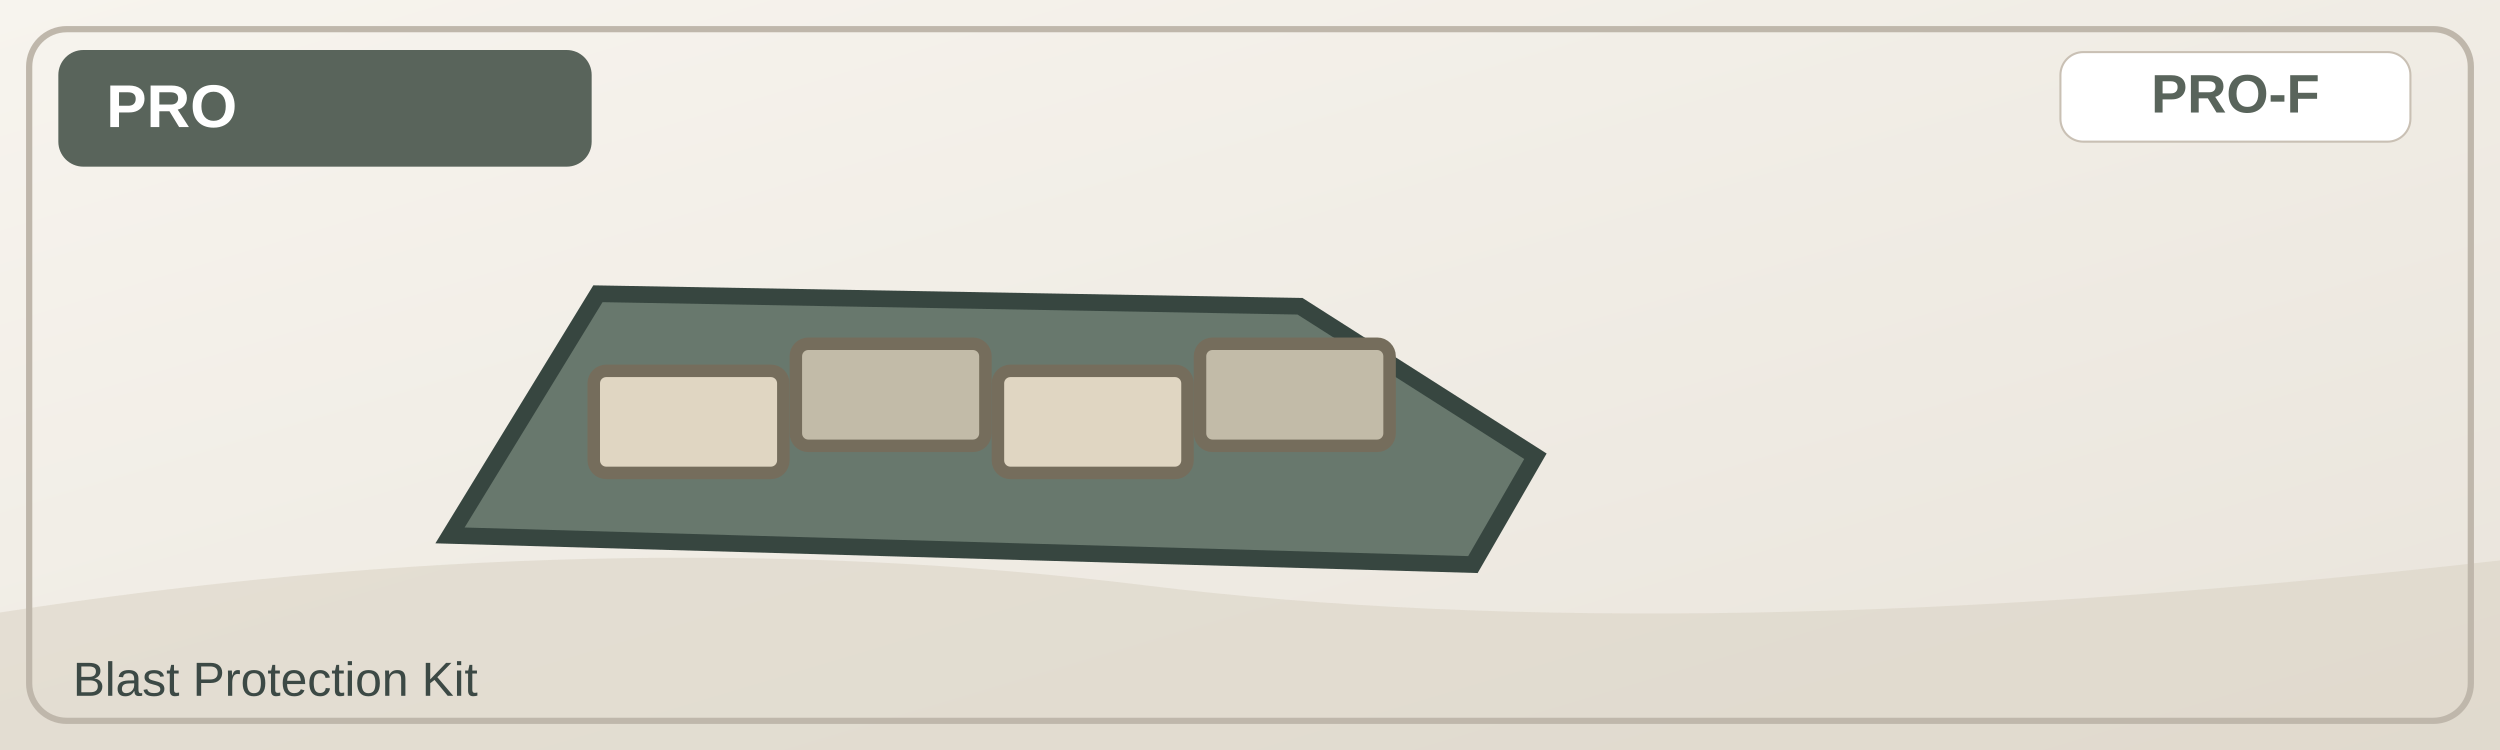
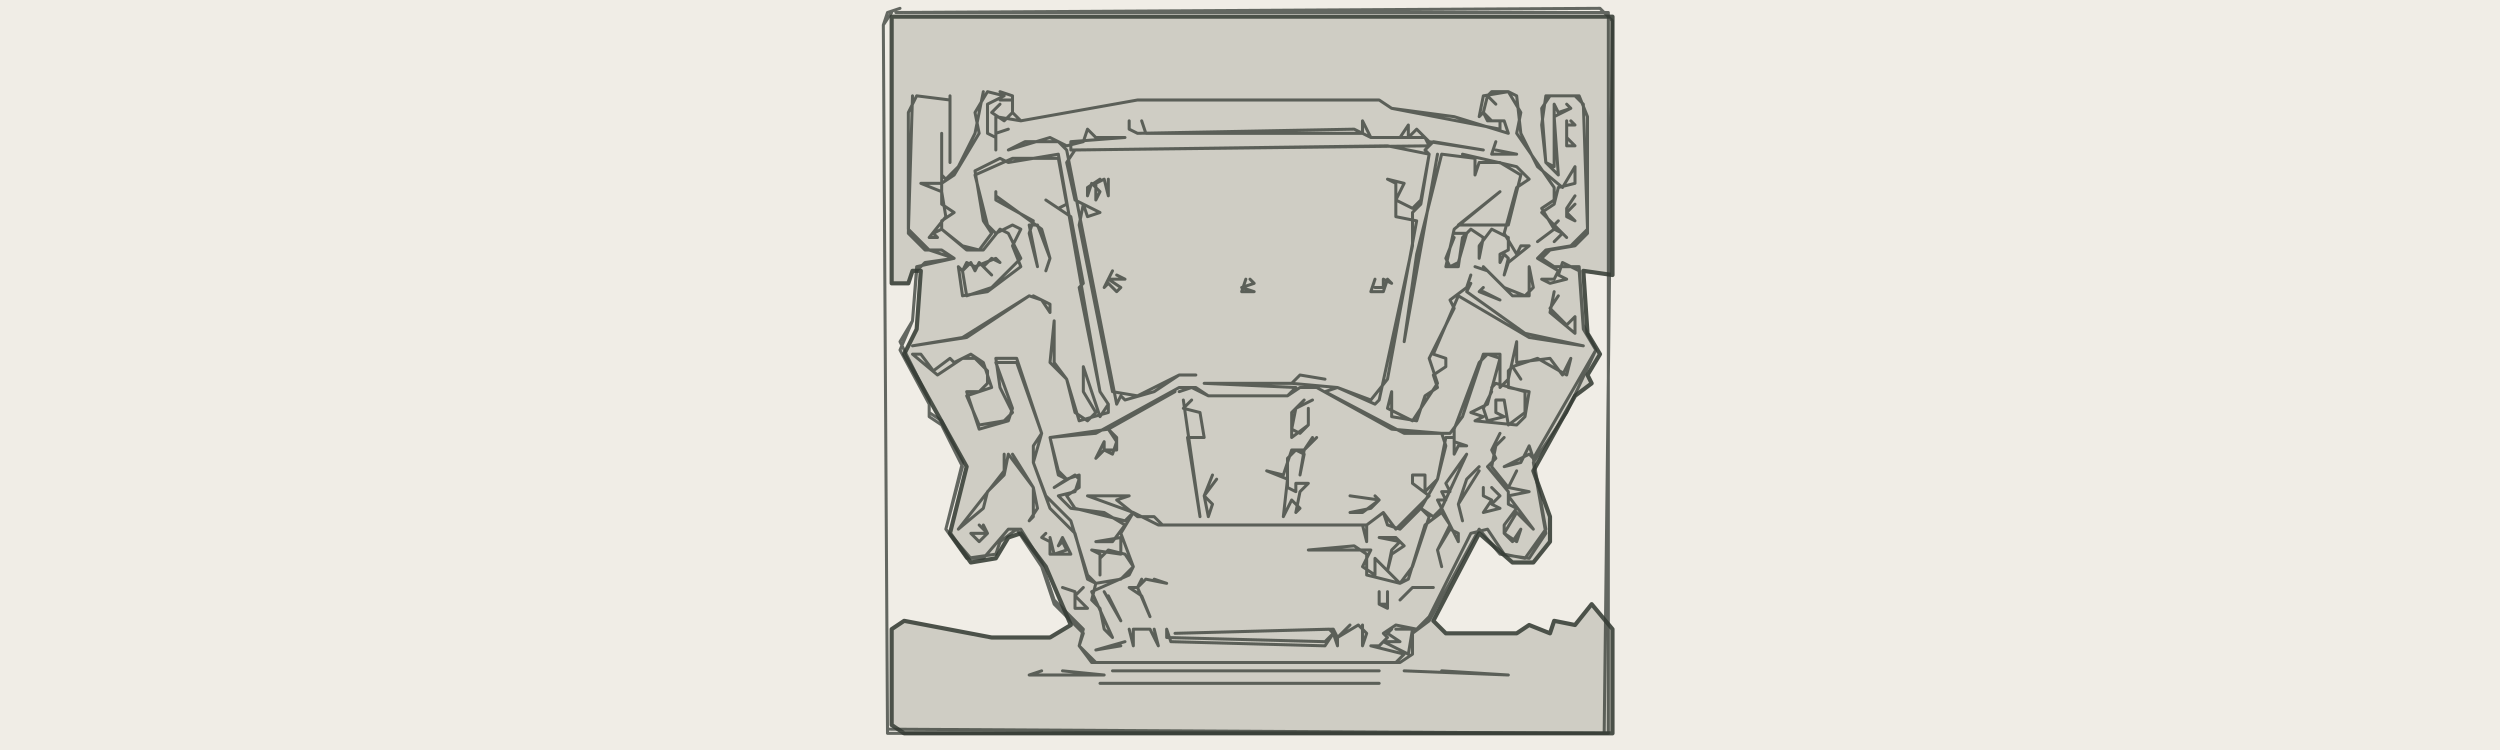
- <svg xmlns="http://www.w3.org/2000/svg" viewBox="0 0 1200 360" role="img" aria-label="Blast Protection Kit">
-   <defs>
-     <linearGradient id="bg" x2="1" y2="1">
-       <stop stop-color="#f7f4ee" />
-       <stop offset="1" stop-color="#e9e4db" />
-     </linearGradient>
-   </defs>
-   <rect width="1200" height="360" fill="url(#bg)" />
-   <path d="M0 294 Q290 249 550 281 T1200 269 V360 H0Z" fill="#d9d2c3" opacity=".55" />
-   <rect x="28" y="24" width="256" height="56" rx="12" fill="#59645b" />
-   <text x="51" y="61" fill="#fff" font-family="Arial,sans-serif" font-size="29" font-weight="bold">PRO</text>
-   <rect x="989" y="25" width="168" height="43" rx="11" fill="#fff" stroke="#c9c0b4" />
-   <text x="1073" y="54" fill="#59645b" text-anchor="middle" font-family="Arial,sans-serif" font-size="26" font-weight="bold">PRO-F</text>
-   <path d="M216 257 L287 141 L624 147 L737 219 L707 271Z" fill="#68786d" stroke="#374640" stroke-width="8" />
-   <rect x="285" y="178" width="91" height="49" rx="6" fill="#e0d6c2" stroke="#756d5c" stroke-width="6" />
-   <rect x="382" y="165" width="91" height="49" rx="6" fill="#c2bba8" stroke="#756d5c" stroke-width="6" />
-   <rect x="479" y="178" width="91" height="49" rx="6" fill="#e0d6c2" stroke="#756d5c" stroke-width="6" />
-   <rect x="576" y="165" width="91" height="49" rx="6" fill="#c2bba8" stroke="#756d5c" stroke-width="6" />
-   <text x="35" y="334" font-family="Arial,sans-serif" fill="#3c4945" font-size="23">Blast Protection Kit</text>
-   <rect x="14" y="14" width="1172" height="332" rx="18" fill="none" stroke="#bfb7ab" stroke-width="3" />
+ <svg xmlns="http://www.w3.org/2000/svg" viewBox="0 0 1200 360" role="img" aria-label="SEA Game PRO-F illustration">
+   <rect width="1200" height="360" fill="#f0ede6" />
+   <g>
+     <polygon points="428,8 428,136 436,136 438,130 442,130 440,158 434,170 464,224 456,256 466,270 478,268 484,258 490,256 502,272 514,300 504,306 476,306 434,298 428,302 428,348 434,352 774,352 774,302 764,290 756,300 746,298 744,304 734,300 728,304 694,304 688,298 710,256 726,270 736,270 744,260 744,248 736,226 756,190 764,184 762,180 768,170 762,160 760,130 774,132 774,8" fill="#777869" fill-opacity=".27" stroke="#4b5149" stroke-width="2" stroke-linejoin="round" />
+   </g>
+   <path d="M542,58 L542,62 L546,64 L650,62 L658,66 L684,66 L686,70 L514,72 L514,68 L540,66 L526,66 L522,62 L520,68 L512,70 L504,66 L484,72 L492,68 L508,68 L512,72 L536,194 L538,190 L540,192 L554,188 L566,180 L574,180 L566,180 L546,190 L534,188 L518,108 L520,98 L522,104 L528,102 L516,96 L512,78 L516,72 L666,70 L686,74 L682,96 L678,100 L670,96 L674,88 L666,86 L670,88 L670,104 L680,106 L666,182 L658,192 L642,186 L620,184 L624,180 L636,182 L624,180 L620,184 L578,184 L622,186 L618,190 L580,190 L574,186 L566,186 L526,208 L504,210 L508,228 L512,230 L506,234 L516,228 L518,230 L516,236 L508,238 L514,244 L530,246 L540,252 L534,260 L526,260 L538,258 L538,266 L524,264 L528,266 L528,276 L528,268 L532,264 L540,266 L544,272 L538,278 L526,280 L522,276 L514,250 L502,238 L496,222 L500,208 L488,172 L478,172 L480,186 L486,198 L482,202 L470,204 L464,190 L476,186 L472,174 L466,170 L458,174 L456,172 L448,178 L442,170 L438,170 L450,180 L462,172 L468,172 L474,178 L474,184 L470,188 L464,188 L470,206 L484,202 L486,196 L478,174 L488,174 L500,208 L496,214 L496,222 L504,244 L516,256 L522,278 L526,280 L524,288 L528,292 L530,302 L534,306 L524,284 L542,276 L544,272 L538,256 L544,246 L556,252 L654,252 L656,260 L656,252 L664,246 L666,252 L672,254 L682,244 L686,248 L678,272 L672,280 L666,274 L668,266 L674,262 L670,258 L662,258 L672,260 L668,264 L666,274 L660,268 L660,276 L654,272 L658,264 L628,264 L650,262 L656,266 L656,276 L672,280 L676,278 L684,252 L692,246 L696,252 L690,264 L692,272 L690,264 L696,254 L700,256 L700,260 L692,244 L704,218 L694,232 L696,236 L692,236 L694,240 L690,240 L692,244 L688,248 L682,244 L690,230 L694,210 L698,210 L698,218 L700,214 L704,214 L698,212 L698,206 L710,174 L714,170 L720,172 L714,194 L706,198 L712,200 L708,202 L728,204 L732,200 L734,188 L724,186 L724,178 L726,176 L730,182 L726,176 L738,172 L752,180 L754,172 L750,180 L744,172 L728,174 L728,164 L724,182 L720,186 L720,170 L712,170 L702,200 L696,208 L674,208 L636,188 L642,186 L660,194 L662,192 L678,118 L678,102 L682,98 L686,74 L684,72 L688,68 L712,72 L686,68 L680,62 L676,66 L676,60 L672,66 L658,66 L654,58 L654,64 L550,64 L548,58 M438,46 L436,112 L444,120 L452,120 L458,124 L440,128 L438,154 L432,168 L446,194 L446,200 L452,204 L462,224 L454,254 L464,268 L478,266 L480,260 L488,254 L500,272 L506,290 L520,304 L518,310 L524,318 L672,318 L678,314 L678,304 L686,298 L710,254 L720,266 L734,268 L742,256 L736,222 L752,198 L766,168 L760,156 L758,128 L746,128 L740,124 L744,120 L756,118 L762,112 L762,56 L758,46 L742,46 L740,60 L742,78 L748,84 L746,56 L754,52 L752,50 L754,52 L748,54 L746,50 L746,80 L742,78 L740,52 L744,46 L756,46 L760,50 L762,110 L754,118 L742,120 L738,124 L748,130 L746,134 L740,134 L744,136 L752,134 L748,132 L750,126 L758,130 L760,158 L766,168 L736,220 L734,214 L730,222 L722,224 L734,218 L736,220 L742,254 L732,268 L722,266 L714,254 L706,256 L686,296 L680,302 L670,300 L664,304 L666,306 L662,310 L658,310 L674,314 L670,318 L526,318 L518,310 L520,302 L506,288 L500,270 L490,254 L484,254 L472,268 L466,268 L454,254 L462,222 L452,202 L446,198 L446,192 L432,164 L438,154 L440,130 L444,126 L458,124 L446,120 L436,110 L436,54 L440,46 L456,48 L456,78 L456,46 M472,44 L468,64 L460,80 L454,86 L452,84 L452,64 L452,88 L442,88 L452,92 L454,104 L446,114 L450,114 L448,112 L452,110 L464,120 L472,120 L480,110 L484,112 L490,124 L476,138 L464,142 L462,130 L466,126 L468,130 L470,126 L476,132 L472,128 L476,124 L480,126 L478,124 L468,128 L464,126 L462,130 L460,128 L462,142 L474,140 L490,128 L486,118 L490,110 L486,108 L478,112 L474,108 L468,84 L486,76 L508,76 L512,98 L508,100 L502,96 L514,104 L520,136 L518,138 L528,188 L532,194 L528,200 L520,176 L520,188 L526,198 L522,202 L516,198 L512,182 L506,174 L506,154 L504,174 L512,182 L518,202 L532,198 L532,194 L528,188 L508,74 L484,78 L480,76 L468,82 L472,106 L476,112 L470,120 L462,118 L452,110 L452,106 L458,102 L452,98 L452,88 L458,84 L470,64 L468,54 L474,44 L482,46 L474,50 L474,64 L478,66 L478,72 L478,64 L484,62 L478,64 L478,56 L490,58 L546,48 L662,48 L668,52 L698,56 L724,64 L722,58 L716,58 L712,54 L714,46 L718,50 L714,46 L716,44 L724,44 L730,54 L728,64 L746,90 L746,96 L740,100 L746,110 L738,116 L746,110 L750,112 L746,116 L750,112 L752,114 L746,108 L748,106 L746,108 L740,102 L746,98 L748,90 L756,88 L756,80 L750,90 L738,80 L730,64 L728,46 L724,44 L712,46 L710,56 L712,54 L714,58 L720,58 L720,62 L668,52 L662,48 L546,48 L490,58 L486,54 L486,46 L480,44 M432,4 L426,6 L424,12 L426,352 L772,352 L772,6 L434,6 M430,6 L768,4 L774,10 L770,352 L426,350 L424,12 L428,6 M566,188 L572,186 L580,190 L618,190 L624,186 L632,186 L668,206 L692,208 L694,214 L690,230 L684,236 L684,228 L678,228 L678,232 L686,238 L670,254 L664,246 L656,252 L558,252 L554,248 L546,248 L536,240 L542,238 L522,238 L544,246 L540,250 L516,244 L512,238 L518,234 L518,228 L512,230 L508,226 L504,210 L532,206 L536,212 L534,218 L530,216 L530,212 L526,220 L530,216 L536,216 L536,210 L532,206 L564,188 M690,74 L674,164 L680,122 L692,74 L708,76 L708,84 L710,78 L720,78 L730,84 L724,108 L700,108 L720,92 L698,110 L694,128 L700,128 L702,114 L706,110 L712,114 L710,124 L710,118 L716,110 L724,114 L724,120 L720,122 L720,126 L722,122 L724,124 L722,132 L724,126 L734,118 L730,118 L728,122 L722,112 L728,90 L734,86 L728,80 L702,74 M648,300 L642,306 L640,302 L564,304 L638,302 L640,304 L636,308 L560,306 L560,302 L562,308 L636,310 L640,304 L642,310 L642,306 L652,300 L656,304 L654,310 L654,300 M706,132 L704,138 L696,144 L698,148 L686,172 L690,184 L678,202 L666,196 L668,188 L668,200 L680,202 L684,190 L690,186 L688,180 L694,176 L694,172 L688,170 L700,142 L734,162 L760,166 L732,160 L704,140 L706,136 M528,328 L662,328 L568,328 M720,208 L716,216 L718,220 L714,224 L724,236 L724,242 L728,244 L722,252 L722,256 L728,260 L730,254 L726,260 L722,256 L728,246 L736,254 L724,238 L734,236 L724,234 L728,226 L724,234 L716,224 L718,214 L722,210 M630,210 L626,216 L620,216 L616,228 L608,226 L618,230 L616,248 L620,240 L624,244 L622,246 L624,236 L628,232 L622,232 L622,236 L618,234 L618,220 L622,216 L626,218 L624,228 L626,216 L632,210 M482,218 L482,226 L460,254 L472,244 L474,236 L482,228 L484,218 L496,234 L498,244 L494,250 L496,248 L496,234 L486,218 M494,142 L462,162 L438,166 L464,162 L494,142 L500,144 L504,150 L504,146 L496,142 M478,92 L478,96 L496,106 L494,112 L498,128 L494,108 L498,108 L504,124 L502,130 L504,124 L500,110 L478,94 M568,192 L576,248 L570,210 L578,210 L576,198 L568,196 L572,192 M534,322 L662,322 M716,186 L718,184 L732,188 L732,198 L724,204 L722,192 L718,192 L718,198 L722,200 L714,202 L712,196 L716,188 M708,128 L714,130 L726,142 L734,142 L734,128 L736,138 L732,142 L722,138 L712,128 M626,192 L620,198 L620,210 L628,204 L628,196 L628,204 L624,208 L620,206 L622,196 L630,192 M674,322 L724,324 L692,322 M500,322 L494,324 L530,324 L510,322 M548,278 L546,282 L542,282 L548,286 L552,296 L546,282 L550,278 L560,280 L554,278 M710,224 L704,230 L700,242 L702,250 L700,242 L710,226 M746,140 L744,150 L756,160 L756,152 L752,156 L744,148 L748,142 M502,256 L500,258 L504,260 L504,266 L514,266 L510,258 L508,262 L510,260 L512,264 L506,266 L504,258 M528,86 L522,90 L522,94 L524,88 L528,92 L526,96 L526,88 L530,86 L532,94 L532,86 M670,302 L678,302 L676,314 L664,308 L672,308 L666,304 L668,302 M648,238 L662,240 L654,246 L648,246 L658,244 L662,240 L660,238 M582,228 L578,238 L580,248 L582,242 L578,238 L584,230 M542,302 L544,310 L544,302 L552,302 L556,310 L554,302 M698,112 L704,112 L700,126 L696,128 L694,124 L698,114 M534,130 L530,138 L532,136 L536,140 L538,138 L532,134 L540,134 L536,132 M712,234 L712,238 L716,240 L712,246 L720,244 L716,242 L720,238 L716,234 M510,282 L516,284 L516,292 L522,292 L516,286 L520,282 M752,58 L752,70 L756,70 L752,66 L752,60 L756,60 L754,58 M660,134 L658,140 L664,140 L666,134 L668,136 L664,134 L664,138 L660,138 M480,48 L486,48 L486,54 L482,58 L476,54 L480,50 M530,284 L538,298 L532,286 M470,252 L474,256 L466,256 L470,260 L474,256 L472,252 M718,68 L716,74 L728,74 L718,72 M662,284 L662,290 L666,292 L666,284 L666,290 L662,290 M598,134 L596,140 L602,140 L596,138 L602,136 L600,134 M756,94 L752,100 L752,104 L756,106 L752,102 L756,98 M540,308 L526,312 L538,310 M678,282 L672,288 L678,282 L688,282 M712,138 L710,140 L720,144 L712,140" fill="none" stroke="#343b35" stroke-opacity=".75" stroke-width="1.45" stroke-linecap="round" stroke-linejoin="round" />
</svg>
